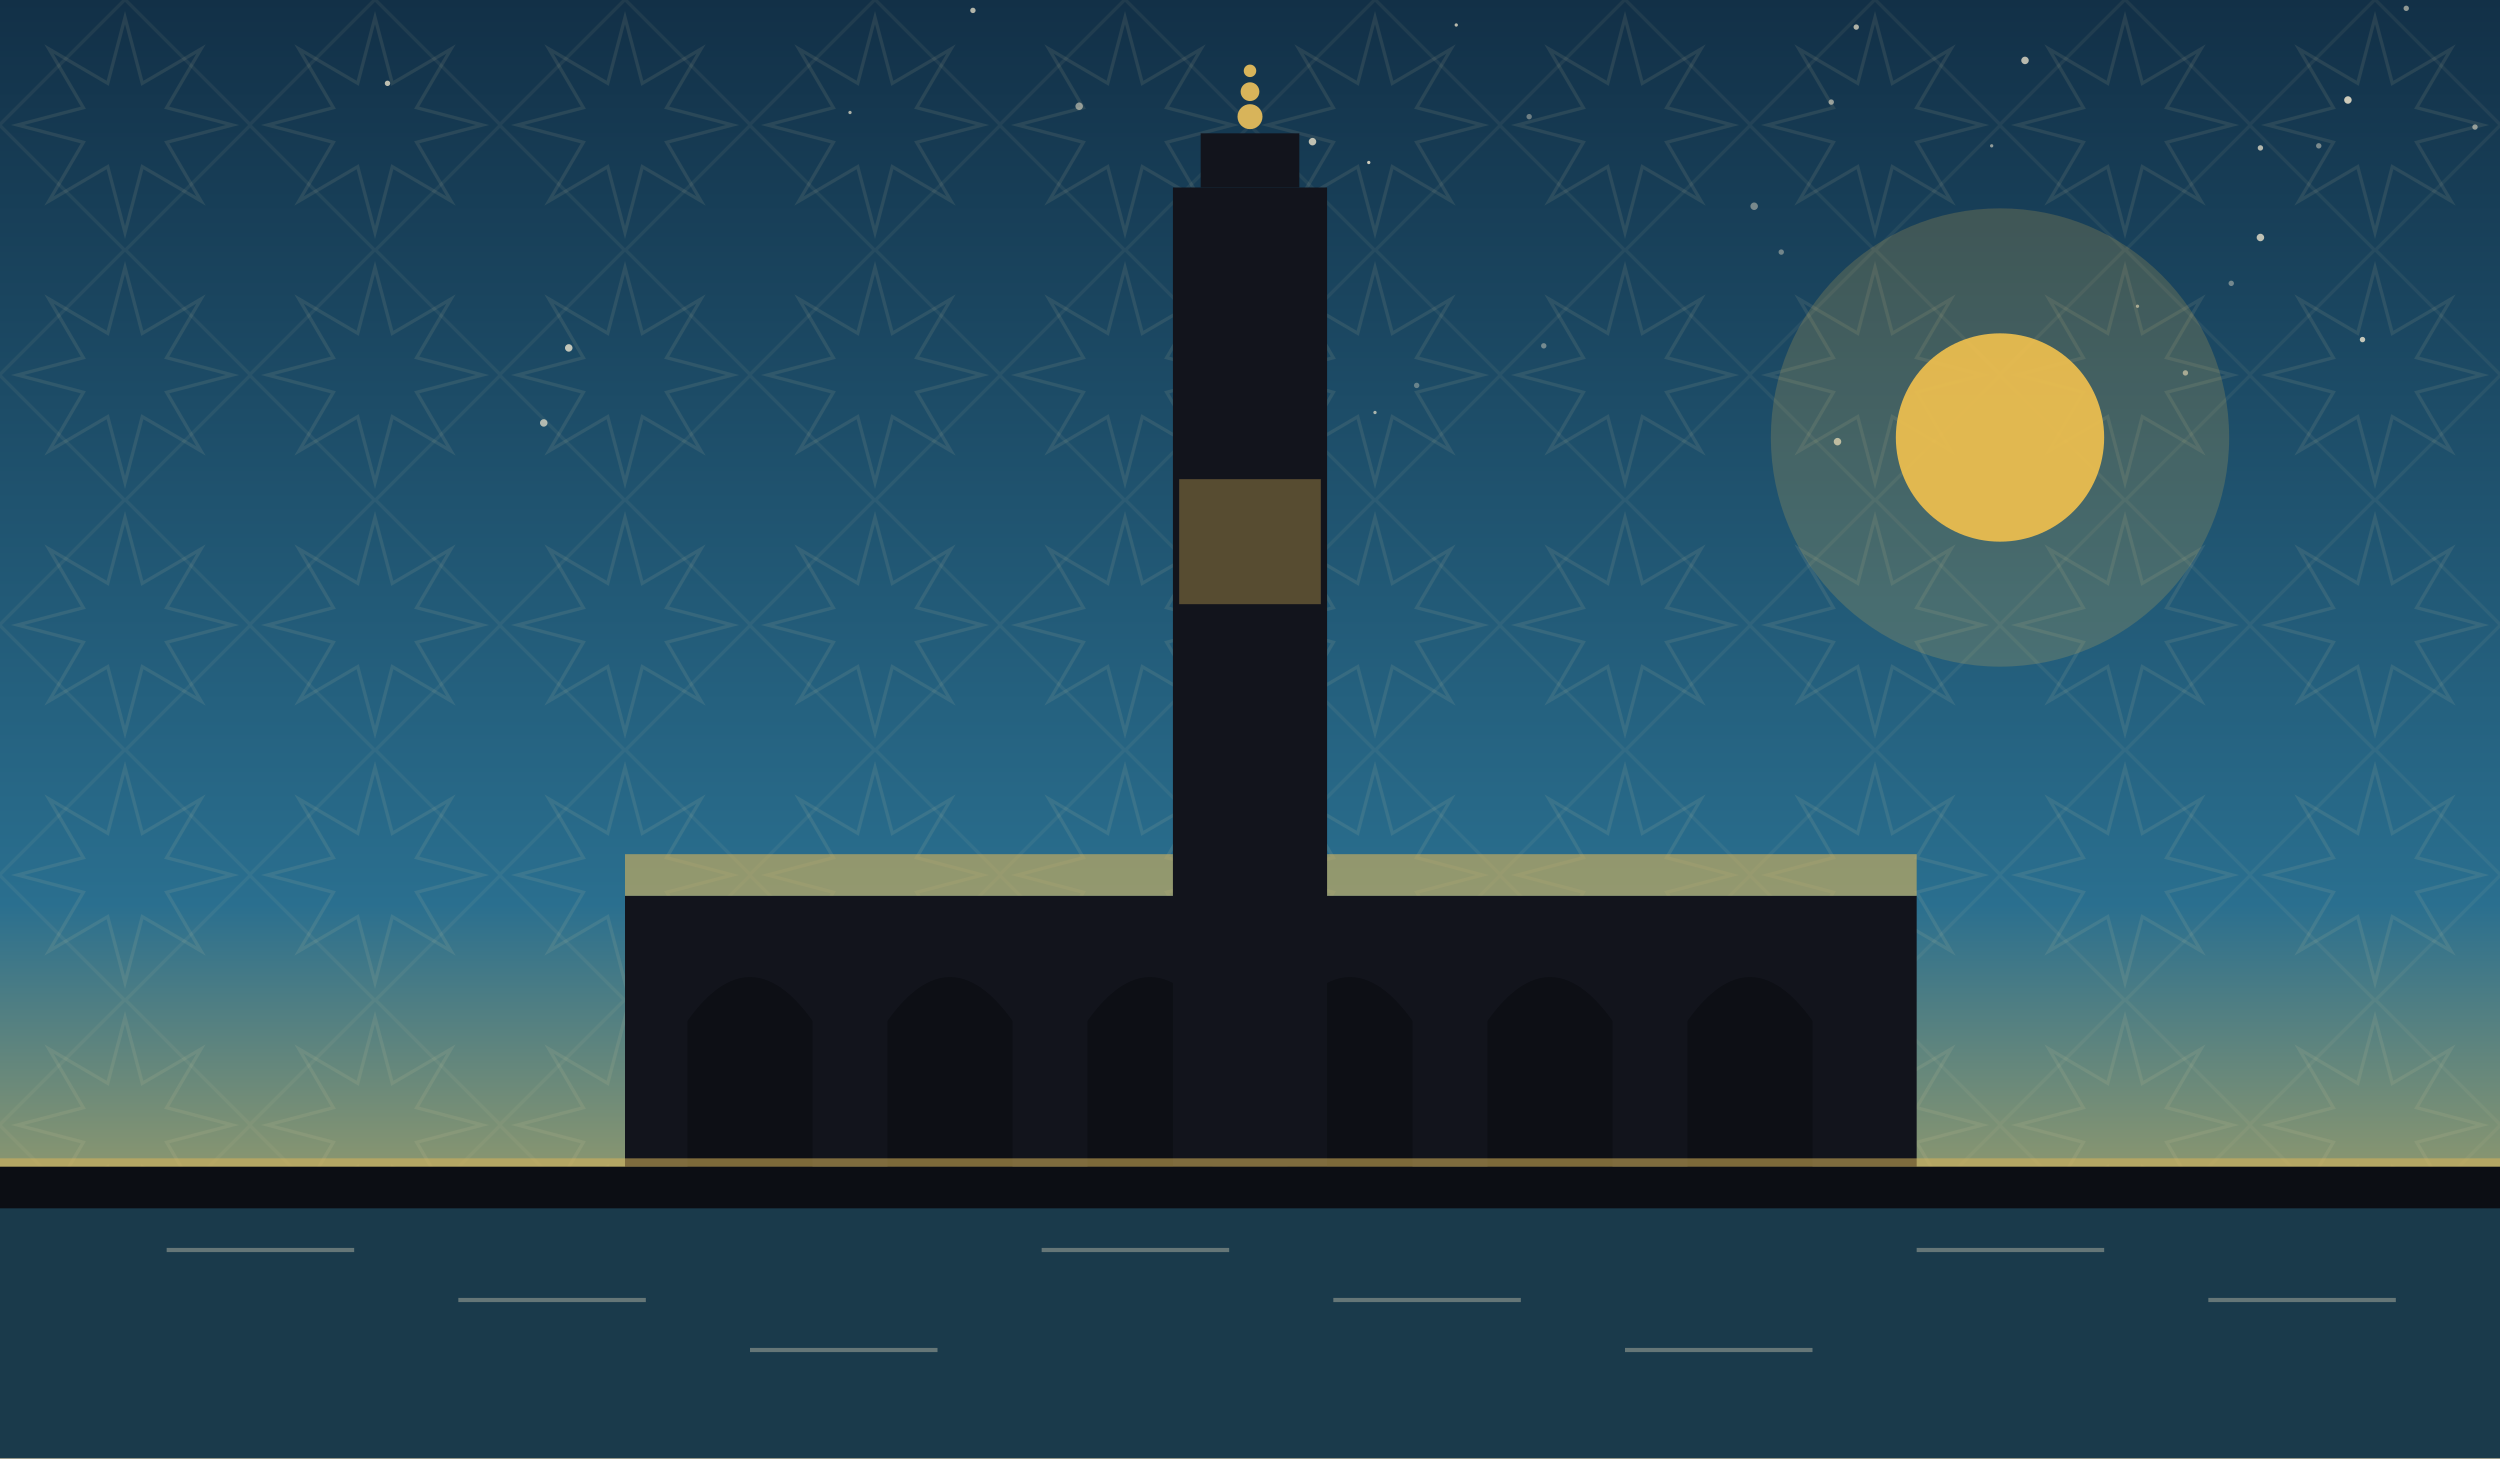
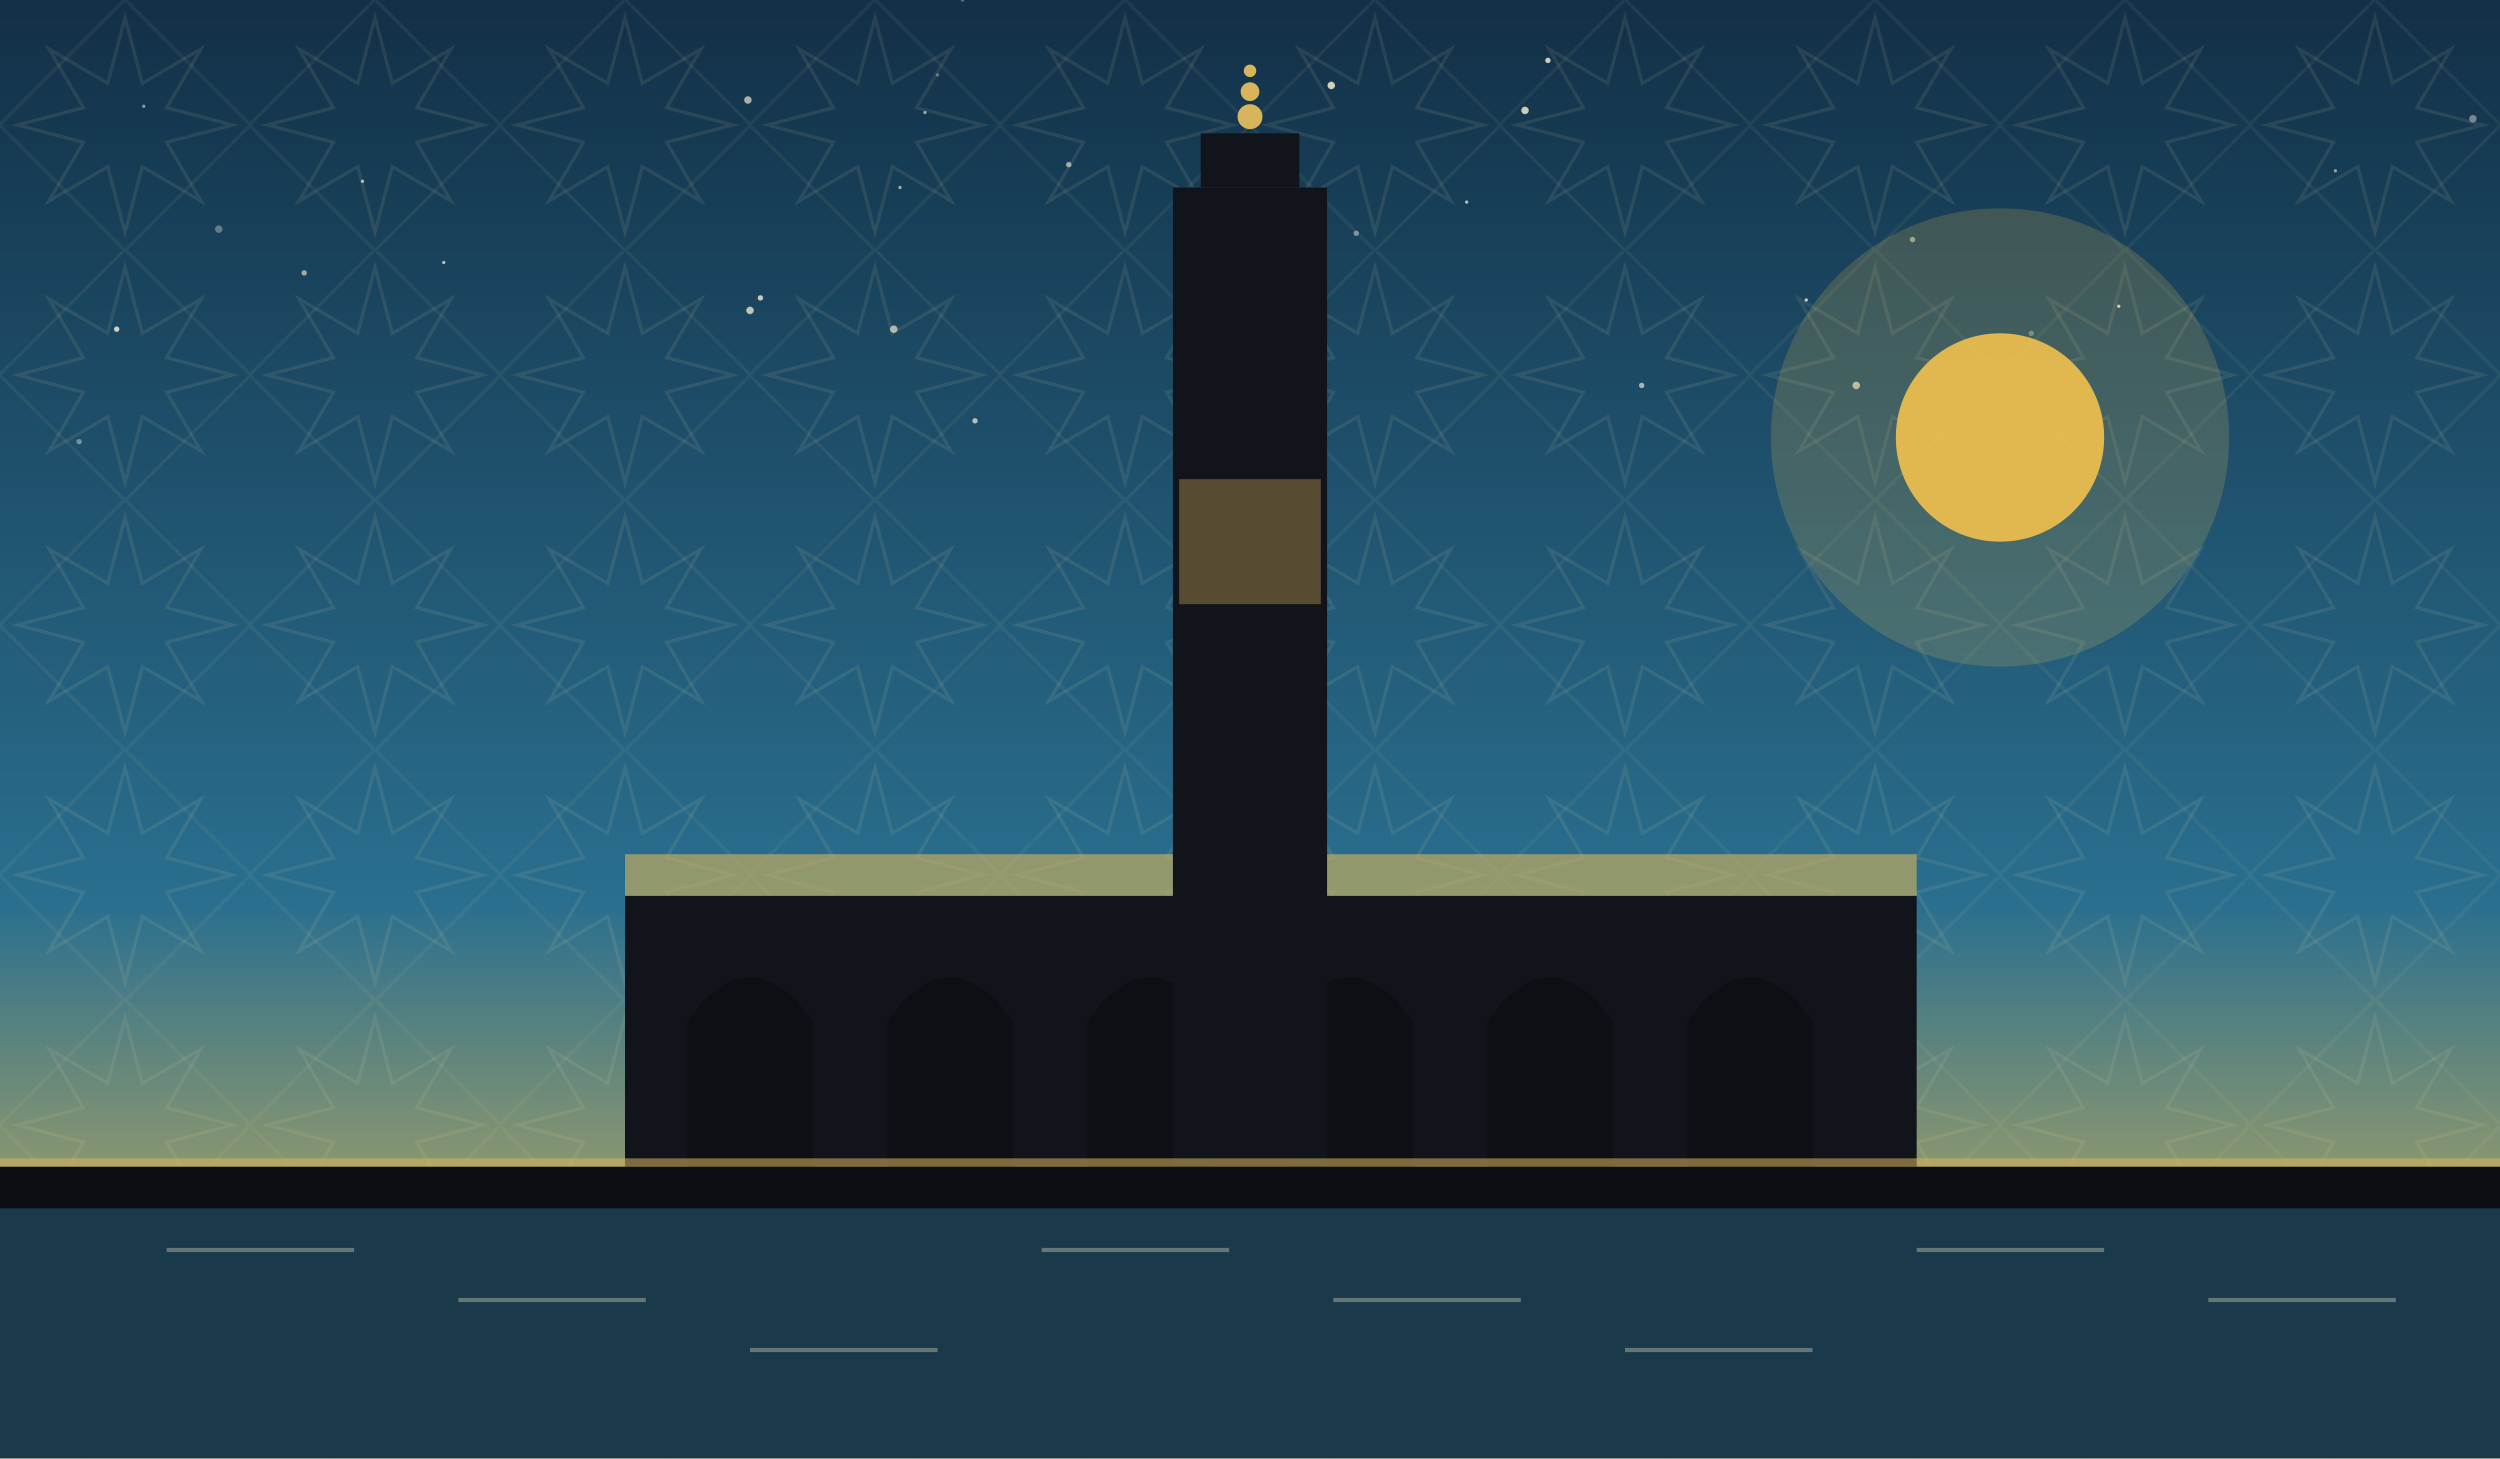
<svg xmlns="http://www.w3.org/2000/svg" viewBox="0 0 1200 700" role="img">
  <defs>
    <linearGradient id="sky" x1="0" y1="0" x2="0" y2="1">
      <stop offset="0" stop-color="#123047" />
      <stop offset="0.62" stop-color="#2a6f8f" />
      <stop offset="1" stop-color="#f2c14e" />
    </linearGradient>
    <pattern id="g1" width="120" height="120" patternUnits="userSpaceOnUse">
      <polygon points="111.6,60.0 80.0,68.3 96.5,96.5 68.3,80.0 60.0,111.6 51.7,80.0 23.5,96.5 40.0,68.3 8.4,60.0 40.0,51.7 23.5,23.5 51.7,40.0 60.0,8.4 68.3,40.0 96.5,23.5 80.0,51.7" fill="none" stroke="#e8d9a8" stroke-width="1.6" opacity="0.1" />
      <rect x="17.4" y="17.4" width="85.2" height="85.2" fill="none" stroke="#e8d9a8" stroke-width="1.6" opacity="0.07" transform="rotate(45 60.0 60.0)" />
    </pattern>
  </defs>
  <rect width="1200" height="700" fill="url(#sky)" />
  <rect width="1200" height="700" fill="url(#g1)" />
-   <circle cx="1049" cy="179" r="1.3" fill="#f7ecd2" opacity="0.56" />
-   <circle cx="1155" cy="4" r="1.3" fill="#f7ecd2" opacity="0.55" />
-   <circle cx="630" cy="68" r="1.8" fill="#f7ecd2" opacity="0.75" />
-   <circle cx="842" cy="99" r="1.8" fill="#f7ecd2" opacity="0.43" />
-   <circle cx="855" cy="121" r="1.3" fill="#f7ecd2" opacity="0.40" />
-   <circle cx="741" cy="166" r="1.3" fill="#f7ecd2" opacity="0.41" />
-   <circle cx="956" cy="70" r="0.8" fill="#f7ecd2" opacity="0.55" />
-   <circle cx="1188" cy="61" r="1.3" fill="#f7ecd2" opacity="0.53" />
-   <circle cx="261" cy="203" r="1.8" fill="#f7ecd2" opacity="0.68" />
-   <circle cx="1127" cy="48" r="1.8" fill="#f7ecd2" opacity="0.81" />
-   <circle cx="882" cy="212" r="1.8" fill="#f7ecd2" opacity="0.69" />
-   <circle cx="1134" cy="163" r="1.3" fill="#f7ecd2" opacity="0.77" />
-   <circle cx="467" cy="5" r="1.3" fill="#f7ecd2" opacity="0.70" />
-   <circle cx="1113" cy="70" r="1.3" fill="#f7ecd2" opacity="0.45" />
-   <circle cx="408" cy="54" r="0.8" fill="#f7ecd2" opacity="0.67" />
-   <circle cx="680" cy="185" r="1.3" fill="#f7ecd2" opacity="0.35" />
-   <circle cx="273" cy="167" r="1.8" fill="#f7ecd2" opacity="0.76" />
-   <circle cx="699" cy="12" r="0.8" fill="#f7ecd2" opacity="0.73" />
-   <circle cx="734" cy="56" r="1.3" fill="#f7ecd2" opacity="0.39" />
-   <circle cx="1026" cy="147" r="0.8" fill="#f7ecd2" opacity="0.57" />
-   <circle cx="879" cy="49" r="1.3" fill="#f7ecd2" opacity="0.56" />
-   <circle cx="1085" cy="114" r="1.8" fill="#f7ecd2" opacity="0.75" />
-   <circle cx="660" cy="198" r="0.8" fill="#f7ecd2" opacity="0.65" />
-   <circle cx="972" cy="29" r="1.8" fill="#f7ecd2" opacity="0.73" />
-   <circle cx="1085" cy="71" r="1.3" fill="#f7ecd2" opacity="0.70" />
-   <circle cx="1071" cy="136" r="1.3" fill="#f7ecd2" opacity="0.41" />
-   <circle cx="186" cy="40" r="1.3" fill="#f7ecd2" opacity="0.75" />
-   <circle cx="518" cy="51" r="1.8" fill="#f7ecd2" opacity="0.53" />
-   <circle cx="891" cy="13" r="1.3" fill="#f7ecd2" opacity="0.68" />
-   <circle cx="657" cy="78" r="0.8" fill="#f7ecd2" opacity="0.81" />
+   <circle cx="1187" cy="57" r="1.8" fill="#f7ecd2" opacity="0.44" />
+   <circle cx="429" cy="158" r="1.8" fill="#f7ecd2" opacity="0.67" />
+   <circle cx="432" cy="90" r="0.8" fill="#f7ecd2" opacity="0.65" />
+   <circle cx="788" cy="185" r="1.3" fill="#f7ecd2" opacity="0.65" />
+   <circle cx="513" cy="79" r="1.3" fill="#f7ecd2" opacity="0.62" />
+   <circle cx="975" cy="160" r="1.3" fill="#f7ecd2" opacity="0.35" />
+   <circle cx="38" cy="212" r="1.3" fill="#f7ecd2" opacity="0.41" />
+   <circle cx="174" cy="87" r="0.8" fill="#f7ecd2" opacity="0.73" />
+   <circle cx="639" cy="41" r="1.8" fill="#f7ecd2" opacity="0.84" />
+   <circle cx="1121" cy="82" r="0.8" fill="#f7ecd2" opacity="0.57" />
+   <circle cx="444" cy="54" r="0.8" fill="#f7ecd2" opacity="0.61" />
+   <circle cx="360" cy="149" r="1.8" fill="#f7ecd2" opacity="0.75" />
+   <circle cx="365" cy="143" r="1.3" fill="#f7ecd2" opacity="0.80" />
+   <circle cx="867" cy="144" r="0.8" fill="#f7ecd2" opacity="0.83" />
+   <circle cx="450" cy="36" r="0.8" fill="#f7ecd2" opacity="0.35" />
+   <circle cx="146" cy="131" r="1.3" fill="#f7ecd2" opacity="0.61" />
+   <circle cx="891" cy="185" r="1.8" fill="#f7ecd2" opacity="0.70" />
+   <circle cx="213" cy="126" r="0.8" fill="#f7ecd2" opacity="0.73" />
+   <circle cx="56" cy="158" r="1.3" fill="#f7ecd2" opacity="0.83" />
+   <circle cx="732" cy="53" r="1.8" fill="#f7ecd2" opacity="0.81" />
+   <circle cx="1017" cy="147" r="0.8" fill="#f7ecd2" opacity="0.84" />
+   <circle cx="359" cy="48" r="1.8" fill="#f7ecd2" opacity="0.67" />
+   <circle cx="462" cy="0" r="0.8" fill="#f7ecd2" opacity="0.35" />
+   <circle cx="918" cy="115" r="1.3" fill="#f7ecd2" opacity="0.55" />
+   <circle cx="743" cy="29" r="1.3" fill="#f7ecd2" opacity="0.82" />
+   <circle cx="105" cy="110" r="1.8" fill="#f7ecd2" opacity="0.35" />
+   <circle cx="468" cy="202" r="1.3" fill="#f7ecd2" opacity="0.71" />
+   <circle cx="704" cy="97" r="0.8" fill="#f7ecd2" opacity="0.73" />
+   <circle cx="69" cy="51" r="0.8" fill="#f7ecd2" opacity="0.54" />
+   <circle cx="651" cy="112" r="1.3" fill="#f7ecd2" opacity="0.47" />
  <circle cx="960" cy="210" r="110" fill="#f2c14e" opacity="0.18" />
  <circle cx="960" cy="210" r="50" fill="#f2c14e" opacity="0.9" />
  <rect x="300" y="430" width="620" height="130" fill="#12141c" />
  <path d="M 330 560 L 330 490 Q 360 448 390 490 L 390 560 Z" fill="#0c0e14" opacity="0.9" />
  <path d="M 426 560 L 426 490 Q 456 448 486 490 L 486 560 Z" fill="#0c0e14" opacity="0.9" />
  <path d="M 522 560 L 522 490 Q 552 448 582 490 L 582 560 Z" fill="#0c0e14" opacity="0.9" />
  <path d="M 618 560 L 618 490 Q 648 448 678 490 L 678 560 Z" fill="#0c0e14" opacity="0.9" />
  <path d="M 714 560 L 714 490 Q 744 448 774 490 L 774 560 Z" fill="#0c0e14" opacity="0.9" />
  <path d="M 810 560 L 810 490 Q 840 448 870 490 L 870 560 Z" fill="#0c0e14" opacity="0.9" />
  <path d="M 300 430 L 920 430 L 920 410 L 300 410 Z" fill="#d8b45a" opacity="0.6" />
  <rect x="563.0" y="90" width="74" height="470" fill="#12141c" />
  <rect x="576.32" y="64" width="47.36" height="26" fill="#12141c" />
  <circle cx="600" cy="56" r="6" fill="#d8b45a" />
  <circle cx="600" cy="44" r="4.5" fill="#d8b45a" />
  <circle cx="600" cy="34" r="3" fill="#d8b45a" />
  <rect x="566" y="230" width="68" height="60" fill="#d8b45a" opacity="0.35" />
  <rect x="0" y="560" width="1200" height="60" fill="#0c0e14" opacity="0.6" />
  <rect x="0" y="560" width="1200" height="140" fill="#0c0e14" />
  <rect x="0" y="580" width="1200" height="120" fill="#2a6f8f" opacity="0.45" />
  <g opacity="0.35">
    <line x1="80" y1="600" x2="170" y2="600" stroke="#f2e6c8" stroke-width="2" />
    <line x1="220" y1="624" x2="310" y2="624" stroke="#f2e6c8" stroke-width="2" />
    <line x1="360" y1="648" x2="450" y2="648" stroke="#f2e6c8" stroke-width="2" />
    <line x1="500" y1="600" x2="590" y2="600" stroke="#f2e6c8" stroke-width="2" />
    <line x1="640" y1="624" x2="730" y2="624" stroke="#f2e6c8" stroke-width="2" />
    <line x1="780" y1="648" x2="870" y2="648" stroke="#f2e6c8" stroke-width="2" />
    <line x1="920" y1="600" x2="1010" y2="600" stroke="#f2e6c8" stroke-width="2" />
    <line x1="1060" y1="624" x2="1150" y2="624" stroke="#f2e6c8" stroke-width="2" />
  </g>
  <rect x="0" y="556" width="1200" height="4" fill="#d8b45a" opacity="0.55" />
</svg>
